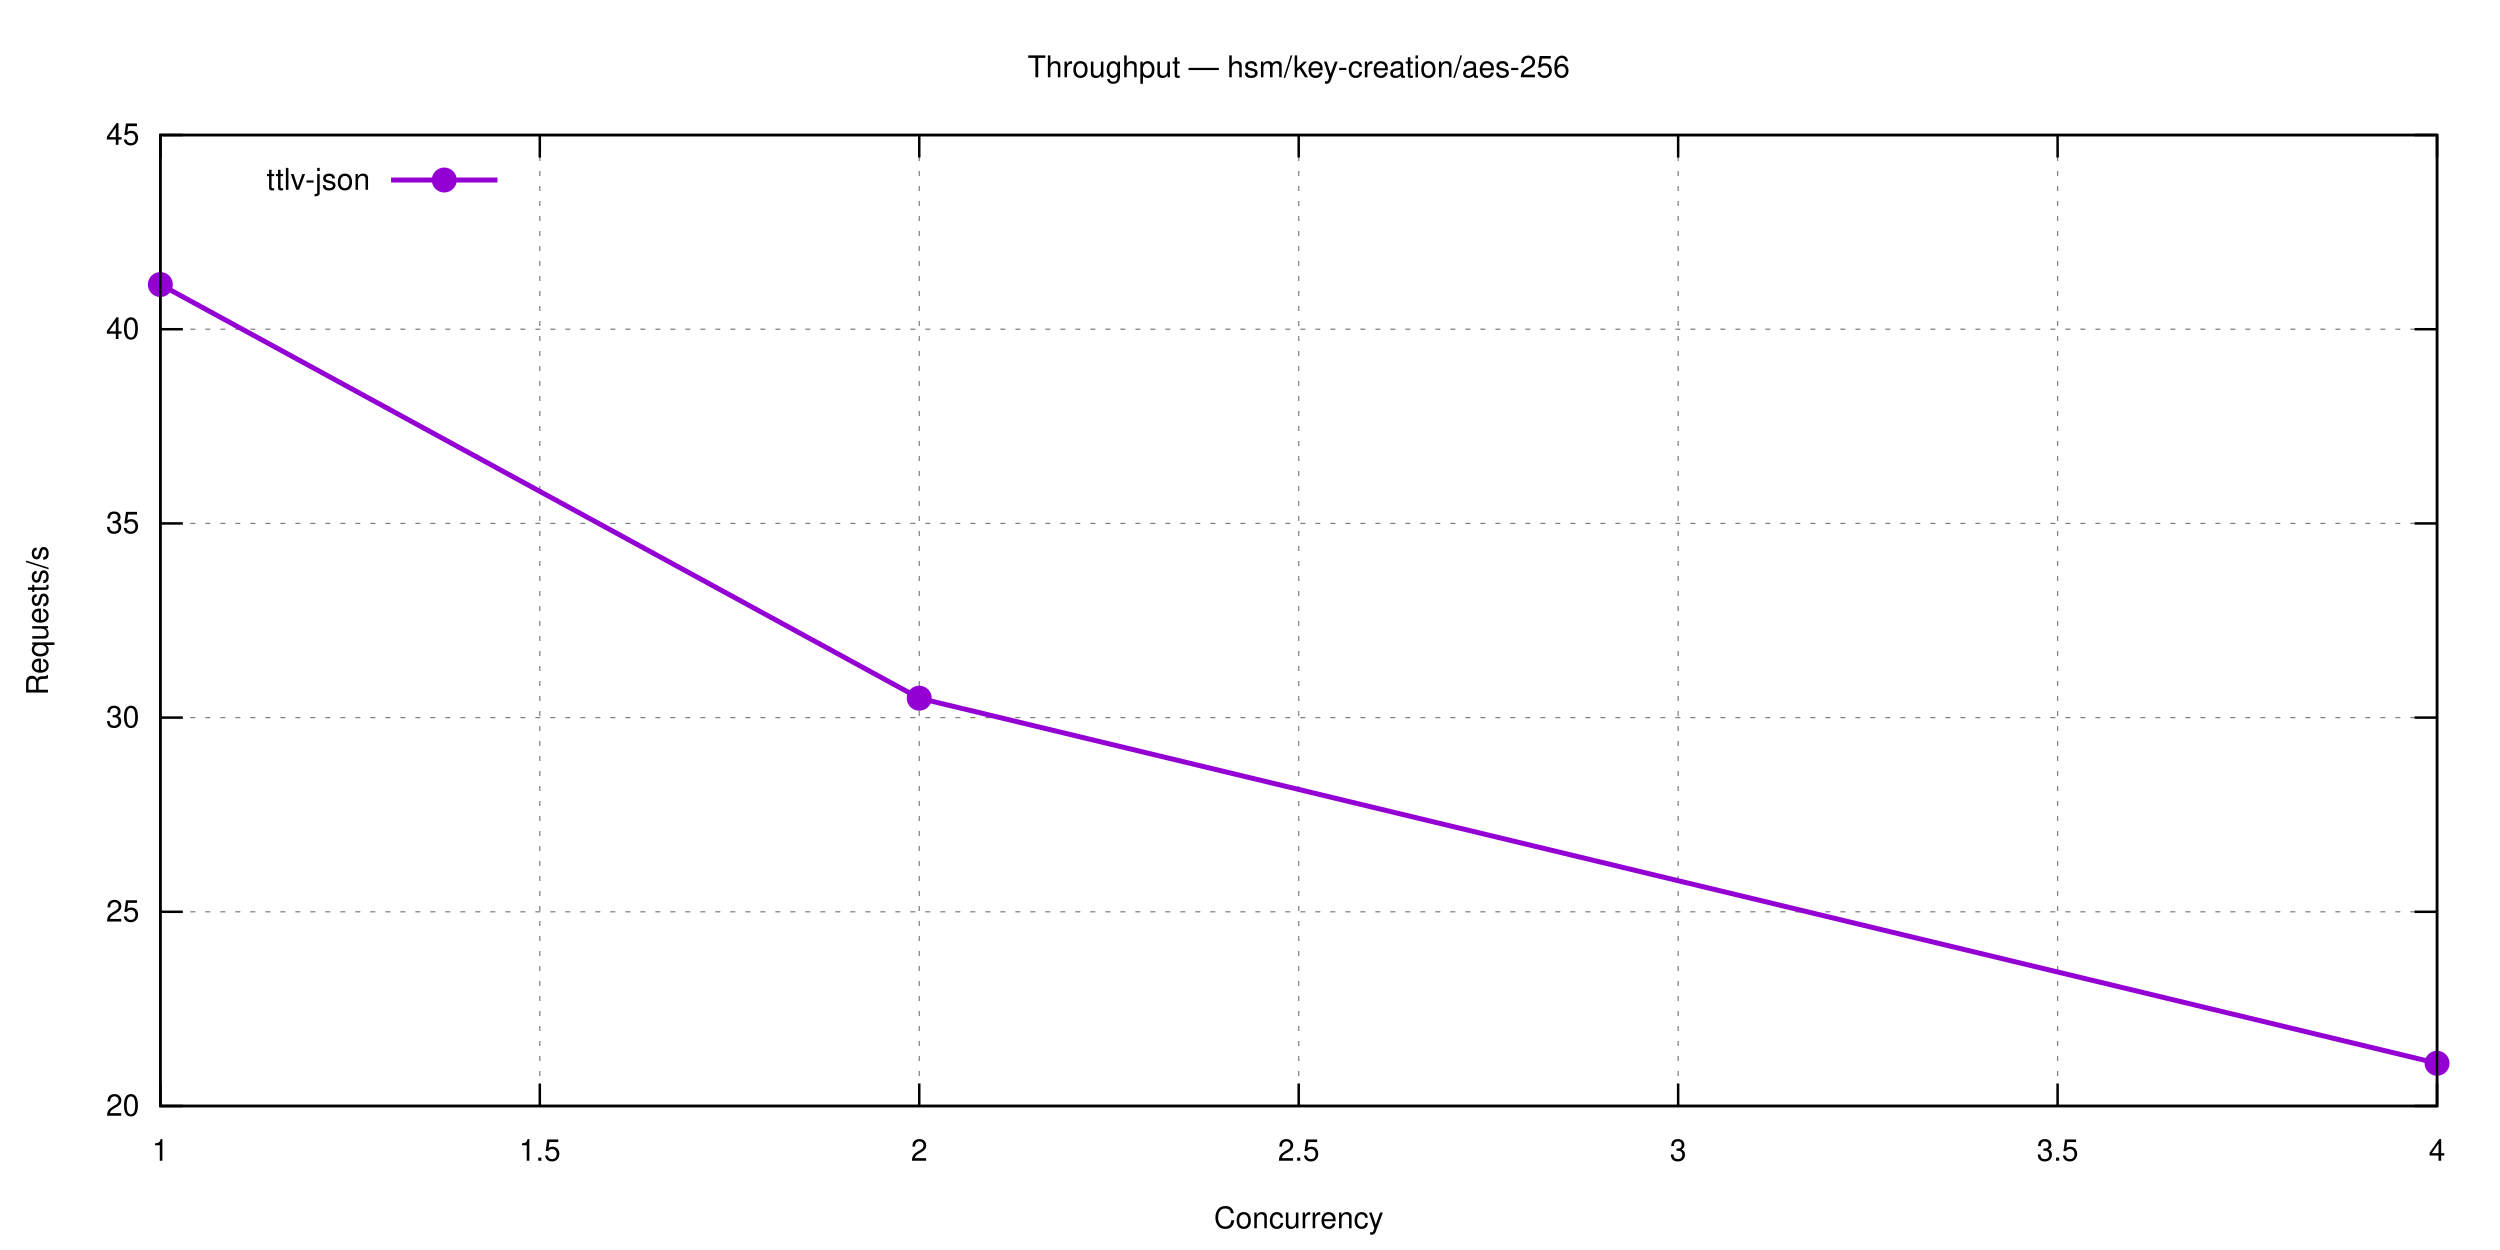
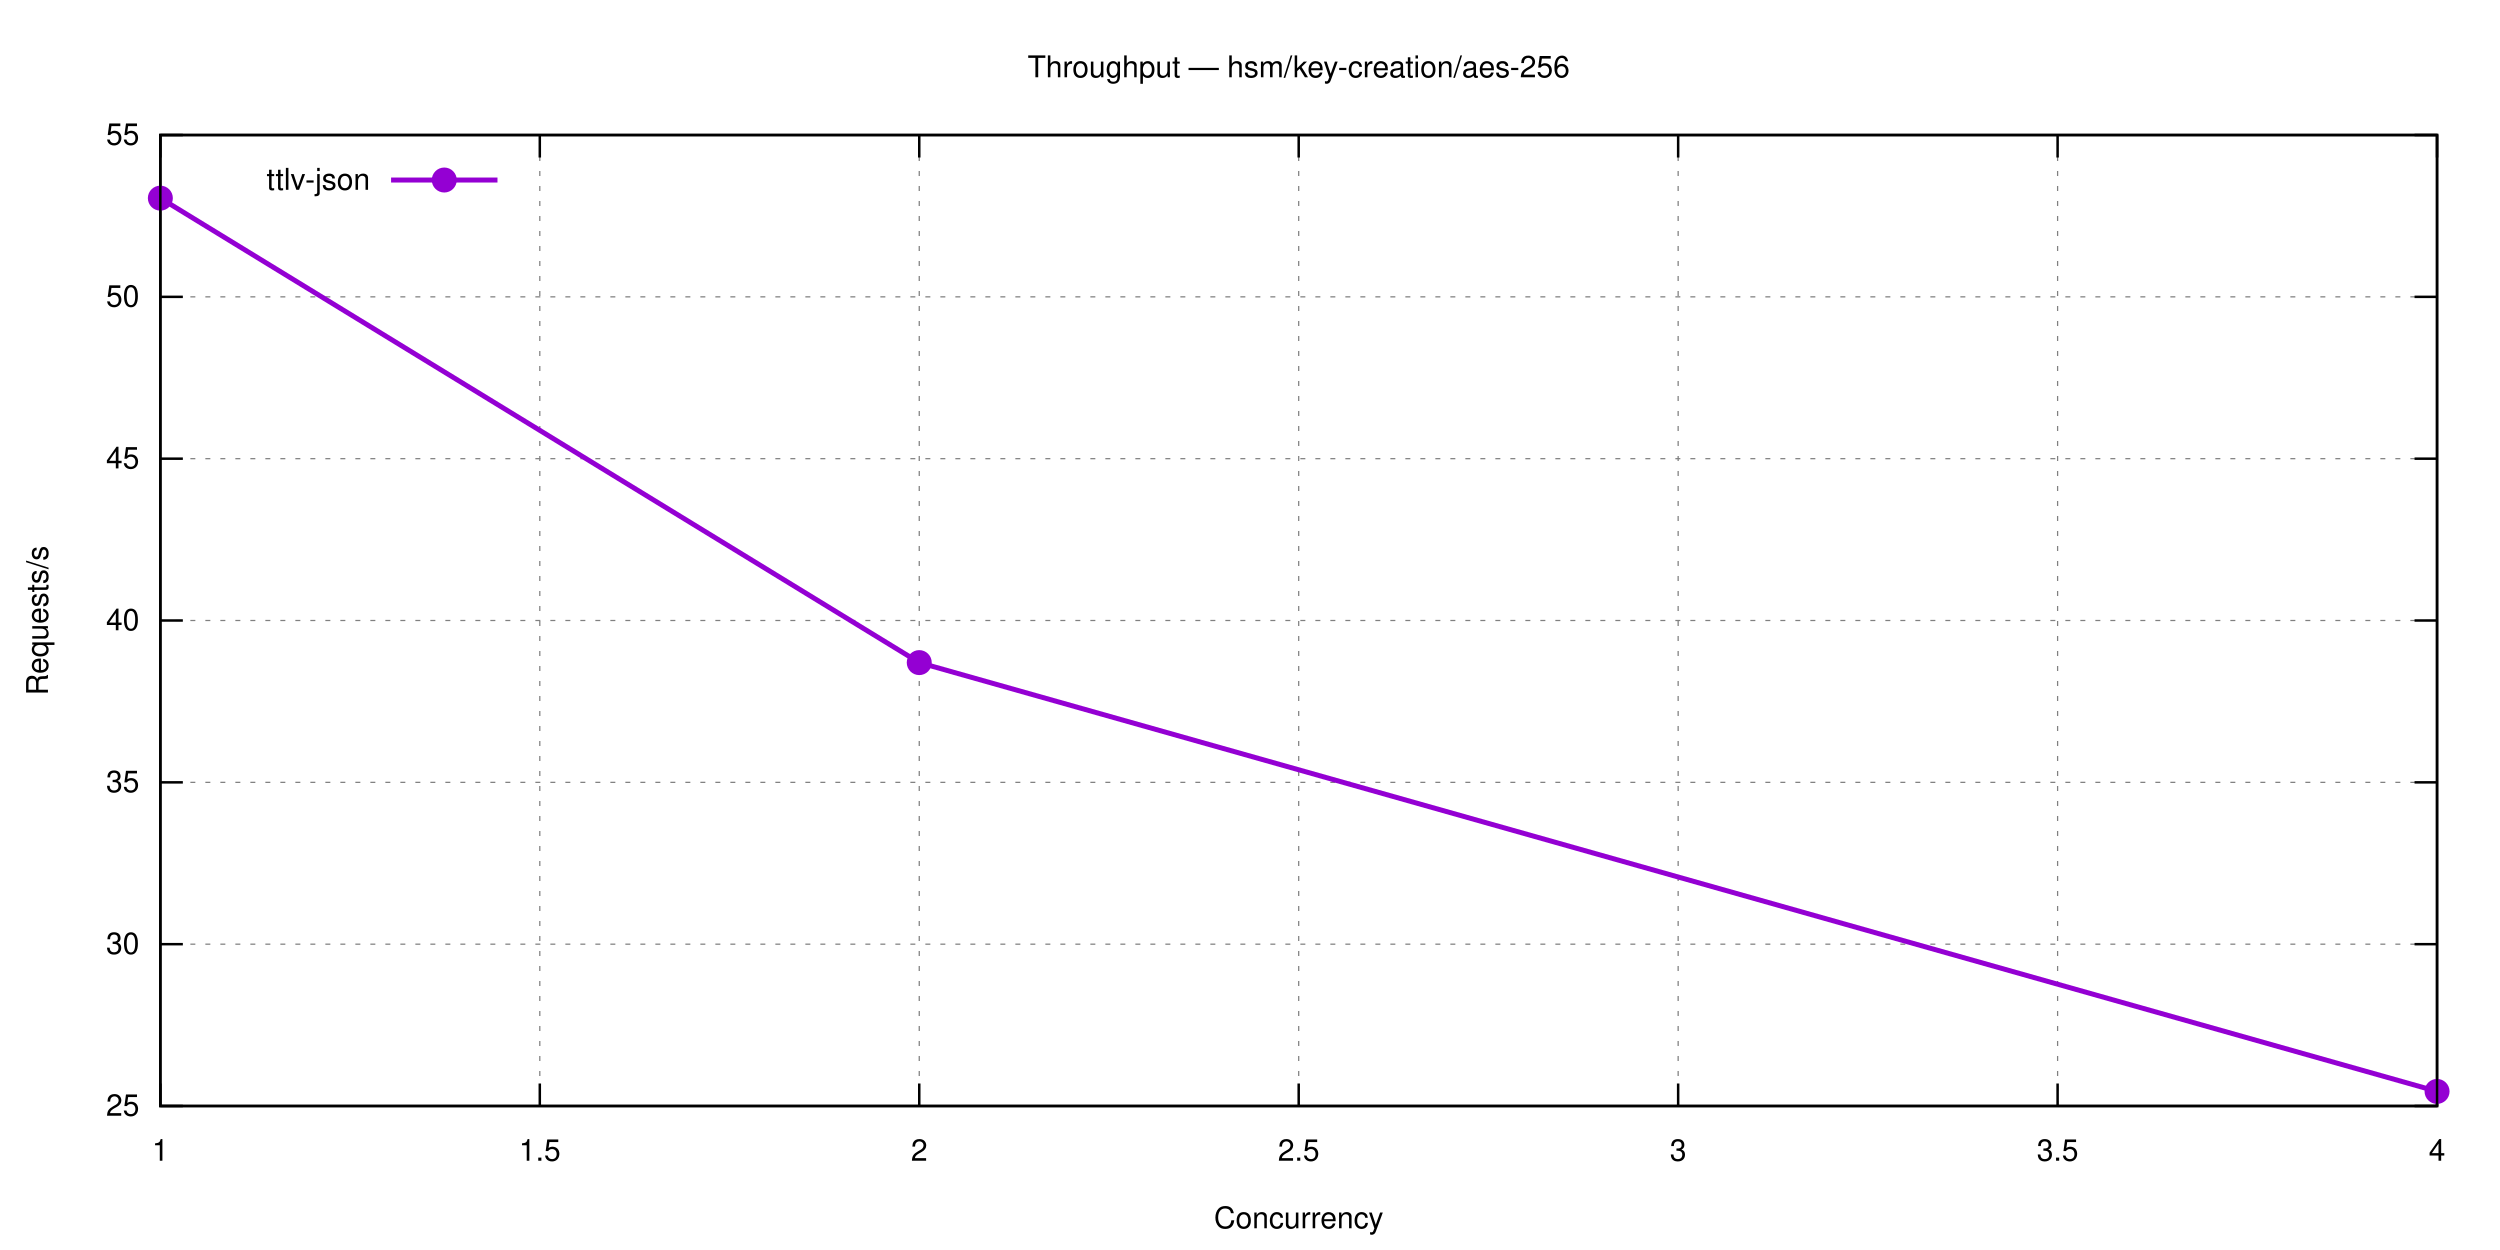
<svg xmlns="http://www.w3.org/2000/svg" xmlns:xlink="http://www.w3.org/1999/xlink" width="1000" height="500" viewBox="0 0 1000 500">
  <g id="gnuplot_canvas">
    <rect x="0" y="0" width="1000" height="500" fill="none" />
    <defs>
      <circle id="gpDot" r="0.5" stroke-width="0.5" stroke="currentColor" />
      <path id="gpPt0" stroke-width="0.222" stroke="currentColor" d="M-1,0 h2 M0,-1 v2" />
      <path id="gpPt1" stroke-width="0.222" stroke="currentColor" d="M-1,-1 L1,1 M1,-1 L-1,1" />
      <path id="gpPt2" stroke-width="0.222" stroke="currentColor" d="M-1,0 L1,0 M0,-1 L0,1 M-1,-1 L1,1 M-1,1 L1,-1" />
      <rect id="gpPt3" stroke-width="0.222" stroke="currentColor" x="-1" y="-1" width="2" height="2" />
      <rect id="gpPt4" stroke-width="0.222" stroke="currentColor" fill="currentColor" x="-1" y="-1" width="2" height="2" />
      <circle id="gpPt5" stroke-width="0.222" stroke="currentColor" cx="0" cy="0" r="1" />
      <use xlink:href="#gpPt5" id="gpPt6" fill="currentColor" stroke="none" />
      <path id="gpPt7" stroke-width="0.222" stroke="currentColor" d="M0,-1.33 L-1.33,0.67 L1.33,0.67 z" />
      <use xlink:href="#gpPt7" id="gpPt8" fill="currentColor" stroke="none" />
      <use xlink:href="#gpPt7" id="gpPt9" stroke="currentColor" transform="rotate(180)" />
      <use xlink:href="#gpPt9" id="gpPt10" fill="currentColor" stroke="none" />
      <use xlink:href="#gpPt3" id="gpPt11" stroke="currentColor" transform="rotate(45)" />
      <use xlink:href="#gpPt11" id="gpPt12" fill="currentColor" stroke="none" />
      <path id="gpPt13" stroke-width="0.222" stroke="currentColor" d="M0,1.330 L1.265,0.411 L0.782,-1.067 L-0.782,-1.076 L-1.265,0.411 z" />
      <use xlink:href="#gpPt13" id="gpPt14" fill="currentColor" stroke="none" />
      <filter id="textbox" filterUnits="objectBoundingBox" x="0" y="0" height="1" width="1">
        <feFlood flood-color="white" flood-opacity="1" result="bgnd" />
        <feComposite in="SourceGraphic" in2="bgnd" operator="atop" />
      </filter>
      <filter id="greybox" filterUnits="objectBoundingBox" x="0" y="0" height="1" width="1">
        <feFlood flood-color="lightgrey" flood-opacity="1" result="grey" />
        <feComposite in="SourceGraphic" in2="grey" operator="atop" />
      </filter>
    </defs>
    <g fill="none" color="white" stroke="currentColor" stroke-width="1.00" stroke-linecap="butt" stroke-linejoin="miter">
</g>
    <g fill="none" color="black" stroke="currentColor" stroke-width="1.00" stroke-linecap="butt" stroke-linejoin="miter">
</g>
    <g fill="none" color="black" stroke="black" stroke-width="0.50" stroke-linecap="butt" stroke-linejoin="miter">
</g>
    <g fill="none" color="gray" stroke="currentColor" stroke-width="0.50" stroke-linecap="butt" stroke-linejoin="miter">
      <path stroke="gray" stroke-dasharray="2,4" class="gridline" d="M64.14,442.40 L974.82,442.40  " />
    </g>
    <g fill="none" color="gray" stroke="gray" stroke-width="1.00" stroke-linecap="butt" stroke-linejoin="miter">
</g>
    <g fill="none" color="black" stroke="currentColor" stroke-width="1.00" stroke-linecap="butt" stroke-linejoin="miter">
      <path stroke="black" d="M64.14,442.40 L73.14,442.40 M974.82,442.40 L965.82,442.40  " />
      <g transform="translate(55.75,446.30)" stroke="none" fill="black" font-family="Helvetica" font-size="12.00" text-anchor="end">
        <text>
-           <tspan font-family="Helvetica"> 20</tspan>
-         </text>
-       </g>
-     </g>
-     <g fill="none" color="black" stroke="currentColor" stroke-width="1.00" stroke-linecap="butt" stroke-linejoin="miter">
- </g>
-     <g fill="none" color="black" stroke="black" stroke-width="0.50" stroke-linecap="butt" stroke-linejoin="miter">
- </g>
-     <g fill="none" color="gray" stroke="currentColor" stroke-width="0.50" stroke-linecap="butt" stroke-linejoin="miter">
-       <path stroke="gray" stroke-dasharray="2,4" class="gridline" d="M64.14,364.72 L974.82,364.72  " />
-     </g>
-     <g fill="none" color="gray" stroke="gray" stroke-width="1.00" stroke-linecap="butt" stroke-linejoin="miter">
- </g>
-     <g fill="none" color="black" stroke="currentColor" stroke-width="1.00" stroke-linecap="butt" stroke-linejoin="miter">
-       <path stroke="black" d="M64.14,364.72 L73.14,364.72 M974.82,364.72 L965.82,364.72  " />
-       <g transform="translate(55.75,368.62)" stroke="none" fill="black" font-family="Helvetica" font-size="12.00" text-anchor="end">
-         <text>
          <tspan font-family="Helvetica"> 25</tspan>
        </text>
      </g>
    </g>
    <g fill="none" color="black" stroke="currentColor" stroke-width="1.00" stroke-linecap="butt" stroke-linejoin="miter">
</g>
    <g fill="none" color="black" stroke="black" stroke-width="0.50" stroke-linecap="butt" stroke-linejoin="miter">
</g>
    <g fill="none" color="gray" stroke="currentColor" stroke-width="0.50" stroke-linecap="butt" stroke-linejoin="miter">
-       <path stroke="gray" stroke-dasharray="2,4" class="gridline" d="M64.14,287.04 L974.82,287.04  " />
-     </g>
-     <g fill="none" color="gray" stroke="gray" stroke-width="1.00" stroke-linecap="butt" stroke-linejoin="miter">
- </g>
-     <g fill="none" color="black" stroke="currentColor" stroke-width="1.00" stroke-linecap="butt" stroke-linejoin="miter">
-       <path stroke="black" d="M64.14,287.04 L73.14,287.04 M974.82,287.04 L965.82,287.04  " />
-       <g transform="translate(55.75,290.94)" stroke="none" fill="black" font-family="Helvetica" font-size="12.00" text-anchor="end">
+       <path stroke="gray" stroke-dasharray="2,4" class="gridline" d="M64.14,377.67 L974.82,377.67  " />
+     </g>
+     <g fill="none" color="gray" stroke="gray" stroke-width="1.00" stroke-linecap="butt" stroke-linejoin="miter">
+ </g>
+     <g fill="none" color="black" stroke="currentColor" stroke-width="1.00" stroke-linecap="butt" stroke-linejoin="miter">
+       <path stroke="black" d="M64.14,377.67 L73.14,377.67 M974.82,377.67 L965.82,377.67  " />
+       <g transform="translate(55.75,381.57)" stroke="none" fill="black" font-family="Helvetica" font-size="12.00" text-anchor="end">
        <text>
          <tspan font-family="Helvetica"> 30</tspan>
        </text>
      </g>
    </g>
    <g fill="none" color="black" stroke="currentColor" stroke-width="1.00" stroke-linecap="butt" stroke-linejoin="miter">
</g>
    <g fill="none" color="black" stroke="black" stroke-width="0.50" stroke-linecap="butt" stroke-linejoin="miter">
</g>
    <g fill="none" color="gray" stroke="currentColor" stroke-width="0.50" stroke-linecap="butt" stroke-linejoin="miter">
-       <path stroke="gray" stroke-dasharray="2,4" class="gridline" d="M64.14,209.37 L974.82,209.37  " />
-     </g>
-     <g fill="none" color="gray" stroke="gray" stroke-width="1.00" stroke-linecap="butt" stroke-linejoin="miter">
- </g>
-     <g fill="none" color="black" stroke="currentColor" stroke-width="1.00" stroke-linecap="butt" stroke-linejoin="miter">
-       <path stroke="black" d="M64.14,209.37 L73.14,209.37 M974.82,209.37 L965.82,209.37  " />
-       <g transform="translate(55.75,213.27)" stroke="none" fill="black" font-family="Helvetica" font-size="12.00" text-anchor="end">
+       <path stroke="gray" stroke-dasharray="2,4" class="gridline" d="M64.14,312.94 L974.82,312.94  " />
+     </g>
+     <g fill="none" color="gray" stroke="gray" stroke-width="1.00" stroke-linecap="butt" stroke-linejoin="miter">
+ </g>
+     <g fill="none" color="black" stroke="currentColor" stroke-width="1.00" stroke-linecap="butt" stroke-linejoin="miter">
+       <path stroke="black" d="M64.14,312.94 L73.14,312.94 M974.82,312.94 L965.82,312.94  " />
+       <g transform="translate(55.75,316.84)" stroke="none" fill="black" font-family="Helvetica" font-size="12.00" text-anchor="end">
        <text>
          <tspan font-family="Helvetica"> 35</tspan>
        </text>
      </g>
    </g>
    <g fill="none" color="black" stroke="currentColor" stroke-width="1.00" stroke-linecap="butt" stroke-linejoin="miter">
</g>
    <g fill="none" color="black" stroke="black" stroke-width="0.50" stroke-linecap="butt" stroke-linejoin="miter">
</g>
    <g fill="none" color="gray" stroke="currentColor" stroke-width="0.50" stroke-linecap="butt" stroke-linejoin="miter">
-       <path stroke="gray" stroke-dasharray="2,4" class="gridline" d="M64.14,131.69 L974.82,131.69  " />
-     </g>
-     <g fill="none" color="gray" stroke="gray" stroke-width="1.00" stroke-linecap="butt" stroke-linejoin="miter">
- </g>
-     <g fill="none" color="black" stroke="currentColor" stroke-width="1.00" stroke-linecap="butt" stroke-linejoin="miter">
-       <path stroke="black" d="M64.14,131.69 L73.14,131.69 M974.82,131.69 L965.82,131.69  " />
-       <g transform="translate(55.75,135.59)" stroke="none" fill="black" font-family="Helvetica" font-size="12.00" text-anchor="end">
+       <path stroke="gray" stroke-dasharray="2,4" class="gridline" d="M64.14,248.20 L974.82,248.20  " />
+     </g>
+     <g fill="none" color="gray" stroke="gray" stroke-width="1.00" stroke-linecap="butt" stroke-linejoin="miter">
+ </g>
+     <g fill="none" color="black" stroke="currentColor" stroke-width="1.00" stroke-linecap="butt" stroke-linejoin="miter">
+       <path stroke="black" d="M64.14,248.20 L73.14,248.20 M974.82,248.20 L965.82,248.20  " />
+       <g transform="translate(55.75,252.10)" stroke="none" fill="black" font-family="Helvetica" font-size="12.00" text-anchor="end">
        <text>
          <tspan font-family="Helvetica"> 40</tspan>
+         </text>
+       </g>
+     </g>
+     <g fill="none" color="black" stroke="currentColor" stroke-width="1.00" stroke-linecap="butt" stroke-linejoin="miter">
+ </g>
+     <g fill="none" color="black" stroke="black" stroke-width="0.50" stroke-linecap="butt" stroke-linejoin="miter">
+ </g>
+     <g fill="none" color="gray" stroke="currentColor" stroke-width="0.50" stroke-linecap="butt" stroke-linejoin="miter">
+       <path stroke="gray" stroke-dasharray="2,4" class="gridline" d="M64.14,183.47 L974.82,183.47  " />
+     </g>
+     <g fill="none" color="gray" stroke="gray" stroke-width="1.00" stroke-linecap="butt" stroke-linejoin="miter">
+ </g>
+     <g fill="none" color="black" stroke="currentColor" stroke-width="1.00" stroke-linecap="butt" stroke-linejoin="miter">
+       <path stroke="black" d="M64.14,183.47 L73.14,183.47 M974.82,183.47 L965.82,183.47  " />
+       <g transform="translate(55.75,187.37)" stroke="none" fill="black" font-family="Helvetica" font-size="12.00" text-anchor="end">
+         <text>
+           <tspan font-family="Helvetica"> 45</tspan>
+         </text>
+       </g>
+     </g>
+     <g fill="none" color="black" stroke="currentColor" stroke-width="1.00" stroke-linecap="butt" stroke-linejoin="miter">
+ </g>
+     <g fill="none" color="black" stroke="black" stroke-width="0.50" stroke-linecap="butt" stroke-linejoin="miter">
+ </g>
+     <g fill="none" color="gray" stroke="currentColor" stroke-width="0.50" stroke-linecap="butt" stroke-linejoin="miter">
+       <path stroke="gray" stroke-dasharray="2,4" class="gridline" d="M64.14,118.74 L974.82,118.74  " />
+     </g>
+     <g fill="none" color="gray" stroke="gray" stroke-width="1.00" stroke-linecap="butt" stroke-linejoin="miter">
+ </g>
+     <g fill="none" color="black" stroke="currentColor" stroke-width="1.00" stroke-linecap="butt" stroke-linejoin="miter">
+       <path stroke="black" d="M64.14,118.74 L73.14,118.74 M974.82,118.74 L965.82,118.74  " />
+       <g transform="translate(55.75,122.64)" stroke="none" fill="black" font-family="Helvetica" font-size="12.00" text-anchor="end">
+         <text>
+           <tspan font-family="Helvetica"> 50</tspan>
        </text>
      </g>
    </g>
    <g fill="none" color="black" stroke="currentColor" stroke-width="1.00" stroke-linecap="butt" stroke-linejoin="miter">
</g>
    <g fill="none" color="black" stroke="black" stroke-width="0.50" stroke-linecap="butt" stroke-linejoin="miter">
</g>
    <g fill="none" color="gray" stroke="currentColor" stroke-width="0.50" stroke-linecap="butt" stroke-linejoin="miter">
      <path stroke="gray" stroke-dasharray="2,4" class="gridline" d="M64.14,54.01 L974.82,54.01  " />
    </g>
    <g fill="none" color="gray" stroke="gray" stroke-width="1.00" stroke-linecap="butt" stroke-linejoin="miter">
</g>
    <g fill="none" color="black" stroke="currentColor" stroke-width="1.00" stroke-linecap="butt" stroke-linejoin="miter">
      <path stroke="black" d="M64.14,54.01 L73.14,54.01 M974.82,54.01 L965.82,54.01  " />
      <g transform="translate(55.75,57.91)" stroke="none" fill="black" font-family="Helvetica" font-size="12.00" text-anchor="end">
        <text>
-           <tspan font-family="Helvetica"> 45</tspan>
+           <tspan font-family="Helvetica"> 55</tspan>
        </text>
      </g>
    </g>
    <g fill="none" color="black" stroke="currentColor" stroke-width="1.00" stroke-linecap="butt" stroke-linejoin="miter">
</g>
    <g fill="none" color="black" stroke="black" stroke-width="0.50" stroke-linecap="butt" stroke-linejoin="miter">
</g>
    <g fill="none" color="gray" stroke="currentColor" stroke-width="0.50" stroke-linecap="butt" stroke-linejoin="miter">
      <path stroke="gray" stroke-dasharray="2,4" class="gridline" d="M64.14,442.40 L64.14,54.01  " />
    </g>
    <g fill="none" color="gray" stroke="gray" stroke-width="1.00" stroke-linecap="butt" stroke-linejoin="miter">
</g>
    <g fill="none" color="black" stroke="currentColor" stroke-width="1.00" stroke-linecap="butt" stroke-linejoin="miter">
      <path stroke="black" d="M64.14,442.40 L64.14,433.40 M64.14,54.01 L64.14,63.01  " />
      <g transform="translate(64.14,464.30)" stroke="none" fill="black" font-family="Helvetica" font-size="12.00" text-anchor="middle">
        <text>
          <tspan font-family="Helvetica"> 1</tspan>
        </text>
      </g>
    </g>
    <g fill="none" color="black" stroke="currentColor" stroke-width="1.00" stroke-linecap="butt" stroke-linejoin="miter">
</g>
    <g fill="none" color="black" stroke="black" stroke-width="0.50" stroke-linecap="butt" stroke-linejoin="miter">
</g>
    <g fill="none" color="gray" stroke="currentColor" stroke-width="0.50" stroke-linecap="butt" stroke-linejoin="miter">
      <path stroke="gray" stroke-dasharray="2,4" class="gridline" d="M215.92,442.40 L215.92,54.01  " />
    </g>
    <g fill="none" color="gray" stroke="gray" stroke-width="1.00" stroke-linecap="butt" stroke-linejoin="miter">
</g>
    <g fill="none" color="black" stroke="currentColor" stroke-width="1.00" stroke-linecap="butt" stroke-linejoin="miter">
      <path stroke="black" d="M215.92,442.40 L215.92,433.40 M215.92,54.01 L215.92,63.01  " />
      <g transform="translate(215.92,464.30)" stroke="none" fill="black" font-family="Helvetica" font-size="12.00" text-anchor="middle">
        <text>
          <tspan font-family="Helvetica"> 1.5</tspan>
        </text>
      </g>
    </g>
    <g fill="none" color="black" stroke="currentColor" stroke-width="1.00" stroke-linecap="butt" stroke-linejoin="miter">
</g>
    <g fill="none" color="black" stroke="black" stroke-width="0.50" stroke-linecap="butt" stroke-linejoin="miter">
</g>
    <g fill="none" color="gray" stroke="currentColor" stroke-width="0.50" stroke-linecap="butt" stroke-linejoin="miter">
      <path stroke="gray" stroke-dasharray="2,4" class="gridline" d="M367.70,442.40 L367.70,54.01  " />
    </g>
    <g fill="none" color="gray" stroke="gray" stroke-width="1.00" stroke-linecap="butt" stroke-linejoin="miter">
</g>
    <g fill="none" color="black" stroke="currentColor" stroke-width="1.00" stroke-linecap="butt" stroke-linejoin="miter">
      <path stroke="black" d="M367.70,442.40 L367.70,433.40 M367.70,54.01 L367.70,63.01  " />
      <g transform="translate(367.70,464.30)" stroke="none" fill="black" font-family="Helvetica" font-size="12.00" text-anchor="middle">
        <text>
          <tspan font-family="Helvetica"> 2</tspan>
        </text>
      </g>
    </g>
    <g fill="none" color="black" stroke="currentColor" stroke-width="1.00" stroke-linecap="butt" stroke-linejoin="miter">
</g>
    <g fill="none" color="black" stroke="black" stroke-width="0.50" stroke-linecap="butt" stroke-linejoin="miter">
</g>
    <g fill="none" color="gray" stroke="currentColor" stroke-width="0.50" stroke-linecap="butt" stroke-linejoin="miter">
      <path stroke="gray" stroke-dasharray="2,4" class="gridline" d="M519.48,442.40 L519.48,54.01  " />
    </g>
    <g fill="none" color="gray" stroke="gray" stroke-width="1.00" stroke-linecap="butt" stroke-linejoin="miter">
</g>
    <g fill="none" color="black" stroke="currentColor" stroke-width="1.00" stroke-linecap="butt" stroke-linejoin="miter">
      <path stroke="black" d="M519.48,442.40 L519.48,433.40 M519.48,54.01 L519.48,63.01  " />
      <g transform="translate(519.48,464.30)" stroke="none" fill="black" font-family="Helvetica" font-size="12.00" text-anchor="middle">
        <text>
          <tspan font-family="Helvetica"> 2.5</tspan>
        </text>
      </g>
    </g>
    <g fill="none" color="black" stroke="currentColor" stroke-width="1.00" stroke-linecap="butt" stroke-linejoin="miter">
</g>
    <g fill="none" color="black" stroke="black" stroke-width="0.50" stroke-linecap="butt" stroke-linejoin="miter">
</g>
    <g fill="none" color="gray" stroke="currentColor" stroke-width="0.50" stroke-linecap="butt" stroke-linejoin="miter">
      <path stroke="gray" stroke-dasharray="2,4" class="gridline" d="M671.26,442.40 L671.26,54.01  " />
    </g>
    <g fill="none" color="gray" stroke="gray" stroke-width="1.00" stroke-linecap="butt" stroke-linejoin="miter">
</g>
    <g fill="none" color="black" stroke="currentColor" stroke-width="1.00" stroke-linecap="butt" stroke-linejoin="miter">
      <path stroke="black" d="M671.26,442.40 L671.26,433.40 M671.26,54.01 L671.26,63.01  " />
      <g transform="translate(671.26,464.30)" stroke="none" fill="black" font-family="Helvetica" font-size="12.00" text-anchor="middle">
        <text>
          <tspan font-family="Helvetica"> 3</tspan>
        </text>
      </g>
    </g>
    <g fill="none" color="black" stroke="currentColor" stroke-width="1.00" stroke-linecap="butt" stroke-linejoin="miter">
</g>
    <g fill="none" color="black" stroke="black" stroke-width="0.50" stroke-linecap="butt" stroke-linejoin="miter">
</g>
    <g fill="none" color="gray" stroke="currentColor" stroke-width="0.50" stroke-linecap="butt" stroke-linejoin="miter">
      <path stroke="gray" stroke-dasharray="2,4" class="gridline" d="M823.04,442.40 L823.04,54.01  " />
    </g>
    <g fill="none" color="gray" stroke="gray" stroke-width="1.00" stroke-linecap="butt" stroke-linejoin="miter">
</g>
    <g fill="none" color="black" stroke="currentColor" stroke-width="1.00" stroke-linecap="butt" stroke-linejoin="miter">
      <path stroke="black" d="M823.04,442.40 L823.04,433.40 M823.04,54.01 L823.04,63.01  " />
      <g transform="translate(823.04,464.30)" stroke="none" fill="black" font-family="Helvetica" font-size="12.00" text-anchor="middle">
        <text>
          <tspan font-family="Helvetica"> 3.5</tspan>
        </text>
      </g>
    </g>
    <g fill="none" color="black" stroke="currentColor" stroke-width="1.00" stroke-linecap="butt" stroke-linejoin="miter">
</g>
    <g fill="none" color="black" stroke="black" stroke-width="0.50" stroke-linecap="butt" stroke-linejoin="miter">
</g>
    <g fill="none" color="gray" stroke="currentColor" stroke-width="0.50" stroke-linecap="butt" stroke-linejoin="miter">
      <path stroke="gray" stroke-dasharray="2,4" class="gridline" d="M974.82,442.40 L974.82,54.01  " />
    </g>
    <g fill="none" color="gray" stroke="gray" stroke-width="1.00" stroke-linecap="butt" stroke-linejoin="miter">
</g>
    <g fill="none" color="black" stroke="currentColor" stroke-width="1.00" stroke-linecap="butt" stroke-linejoin="miter">
      <path stroke="black" d="M974.82,442.40 L974.82,433.40 M974.82,54.01 L974.82,63.01  " />
      <g transform="translate(974.82,464.30)" stroke="none" fill="black" font-family="Helvetica" font-size="12.00" text-anchor="middle">
        <text>
          <tspan font-family="Helvetica"> 4</tspan>
        </text>
      </g>
    </g>
    <g fill="none" color="black" stroke="currentColor" stroke-width="1.00" stroke-linecap="butt" stroke-linejoin="miter">
</g>
    <g fill="none" color="black" stroke="currentColor" stroke-width="1.00" stroke-linecap="butt" stroke-linejoin="miter">
      <path stroke="black" d="M64.14,54.01 L64.14,442.40 L974.82,442.40 L974.82,54.01 L64.14,54.01 Z  " />
    </g>
    <g fill="none" color="black" stroke="currentColor" stroke-width="1.00" stroke-linecap="butt" stroke-linejoin="miter">
</g>
    <g id="gnuplot_plot_1">
      <g fill="none" color="white" stroke="black" stroke-width="2.00" stroke-linecap="butt" stroke-linejoin="miter">
</g>
      <g fill="none" color="black" stroke="currentColor" stroke-width="2.00" stroke-linecap="butt" stroke-linejoin="miter">
        <g transform="translate(148.04,75.91)" stroke="none" fill="black" font-family="Helvetica" font-size="12.00" text-anchor="end">
          <text>
            <tspan font-family="Helvetica">ttlv-json</tspan>
          </text>
        </g>
      </g>
      <g fill="none" color="black" stroke="currentColor" stroke-width="2.00" stroke-linecap="butt" stroke-linejoin="miter">
-         <path stroke="rgb(148,   0, 211)" d="M156.43,72.01 L198.99,72.01 M64.14,113.82 L367.70,279.28 L974.82,425.31  " />
-         <use xlink:href="#gpPt6" transform="translate(64.14,113.82) scale(4.50)" color="rgb(148,   0, 211)" />
-         <use xlink:href="#gpPt6" transform="translate(367.70,279.28) scale(4.50)" color="rgb(148,   0, 211)" />
-         <use xlink:href="#gpPt6" transform="translate(974.82,425.31) scale(4.50)" color="rgb(148,   0, 211)" />
+         <path stroke="rgb(148,   0, 211)" d="M156.43,72.01 L198.99,72.01 M64.14,79.26 L367.70,265.04 L974.82,436.57  " />
+         <use xlink:href="#gpPt6" transform="translate(64.14,79.26) scale(4.50)" color="rgb(148,   0, 211)" />
+         <use xlink:href="#gpPt6" transform="translate(367.70,265.04) scale(4.50)" color="rgb(148,   0, 211)" />
+         <use xlink:href="#gpPt6" transform="translate(974.82,436.57) scale(4.50)" color="rgb(148,   0, 211)" />
        <use xlink:href="#gpPt6" transform="translate(177.71,72.01) scale(4.50)" color="rgb(148,   0, 211)" />
      </g>
    </g>
    <g fill="none" color="black" stroke="currentColor" stroke-width="2.00" stroke-linecap="butt" stroke-linejoin="miter">
</g>
    <g fill="none" color="black" stroke="black" stroke-width="1.00" stroke-linecap="butt" stroke-linejoin="miter">
</g>
    <g fill="none" color="black" stroke="currentColor" stroke-width="1.00" stroke-linecap="butt" stroke-linejoin="miter">
      <path stroke="black" d="M64.14,54.01 L64.14,442.40 L974.82,442.40 L974.82,54.01 L64.14,54.01 Z  " />
      <g transform="translate(19.18,248.21) rotate(270.00)" stroke="none" fill="black" font-family="Helvetica" font-size="12.00" text-anchor="middle">
        <text>
          <tspan font-family="Helvetica">Requests/s</tspan>
        </text>
      </g>
    </g>
    <g fill="none" color="black" stroke="currentColor" stroke-width="1.00" stroke-linecap="butt" stroke-linejoin="miter">
      <g transform="translate(519.48,491.30)" stroke="none" fill="black" font-family="Helvetica" font-size="12.00" text-anchor="middle">
        <text>
          <tspan font-family="Helvetica">Concurrency</tspan>
        </text>
      </g>
    </g>
    <g fill="none" color="black" stroke="currentColor" stroke-width="1.00" stroke-linecap="butt" stroke-linejoin="miter">
</g>
    <g fill="none" color="black" stroke="currentColor" stroke-width="1.00" stroke-linecap="butt" stroke-linejoin="miter">
      <g transform="translate(519.48,30.91)" stroke="none" fill="black" font-family="Helvetica" font-size="12.00" text-anchor="middle">
        <text>
          <tspan font-family="Helvetica">Throughput — hsm/key-creation/aes-256</tspan>
        </text>
      </g>
    </g>
    <g fill="none" color="black" stroke="currentColor" stroke-width="1.00" stroke-linecap="butt" stroke-linejoin="miter">
</g>
  </g>
</svg>
